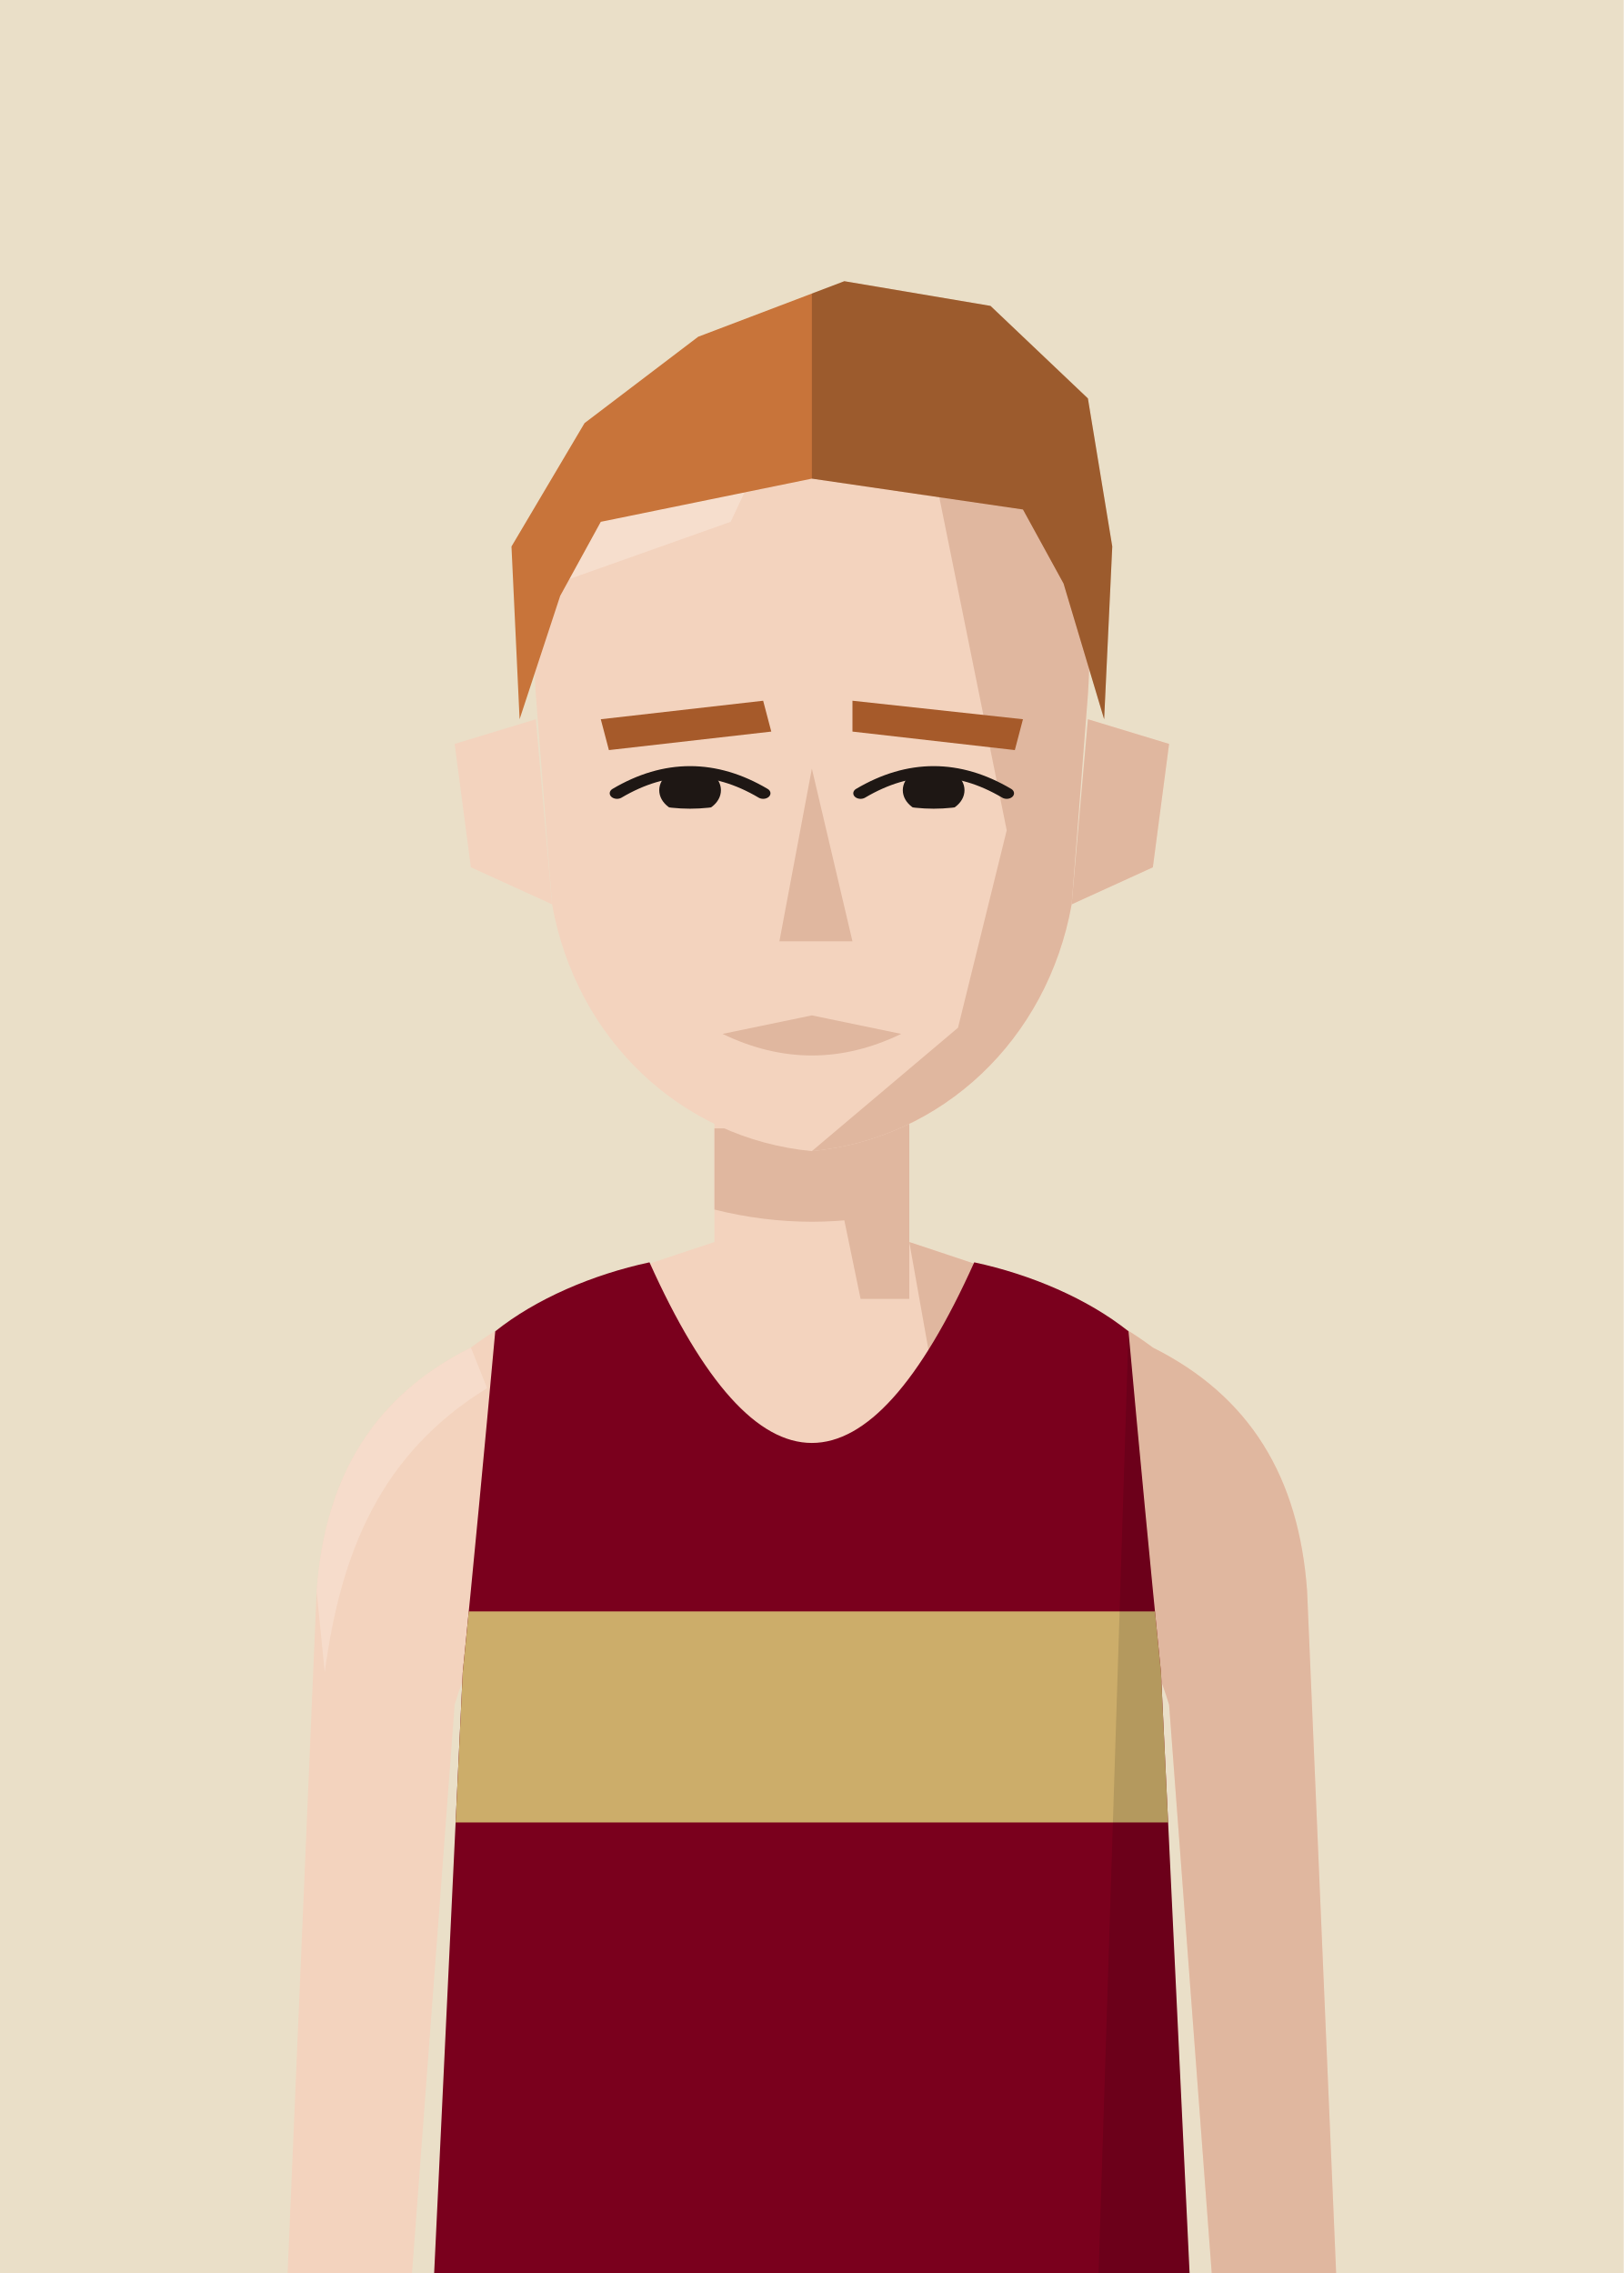
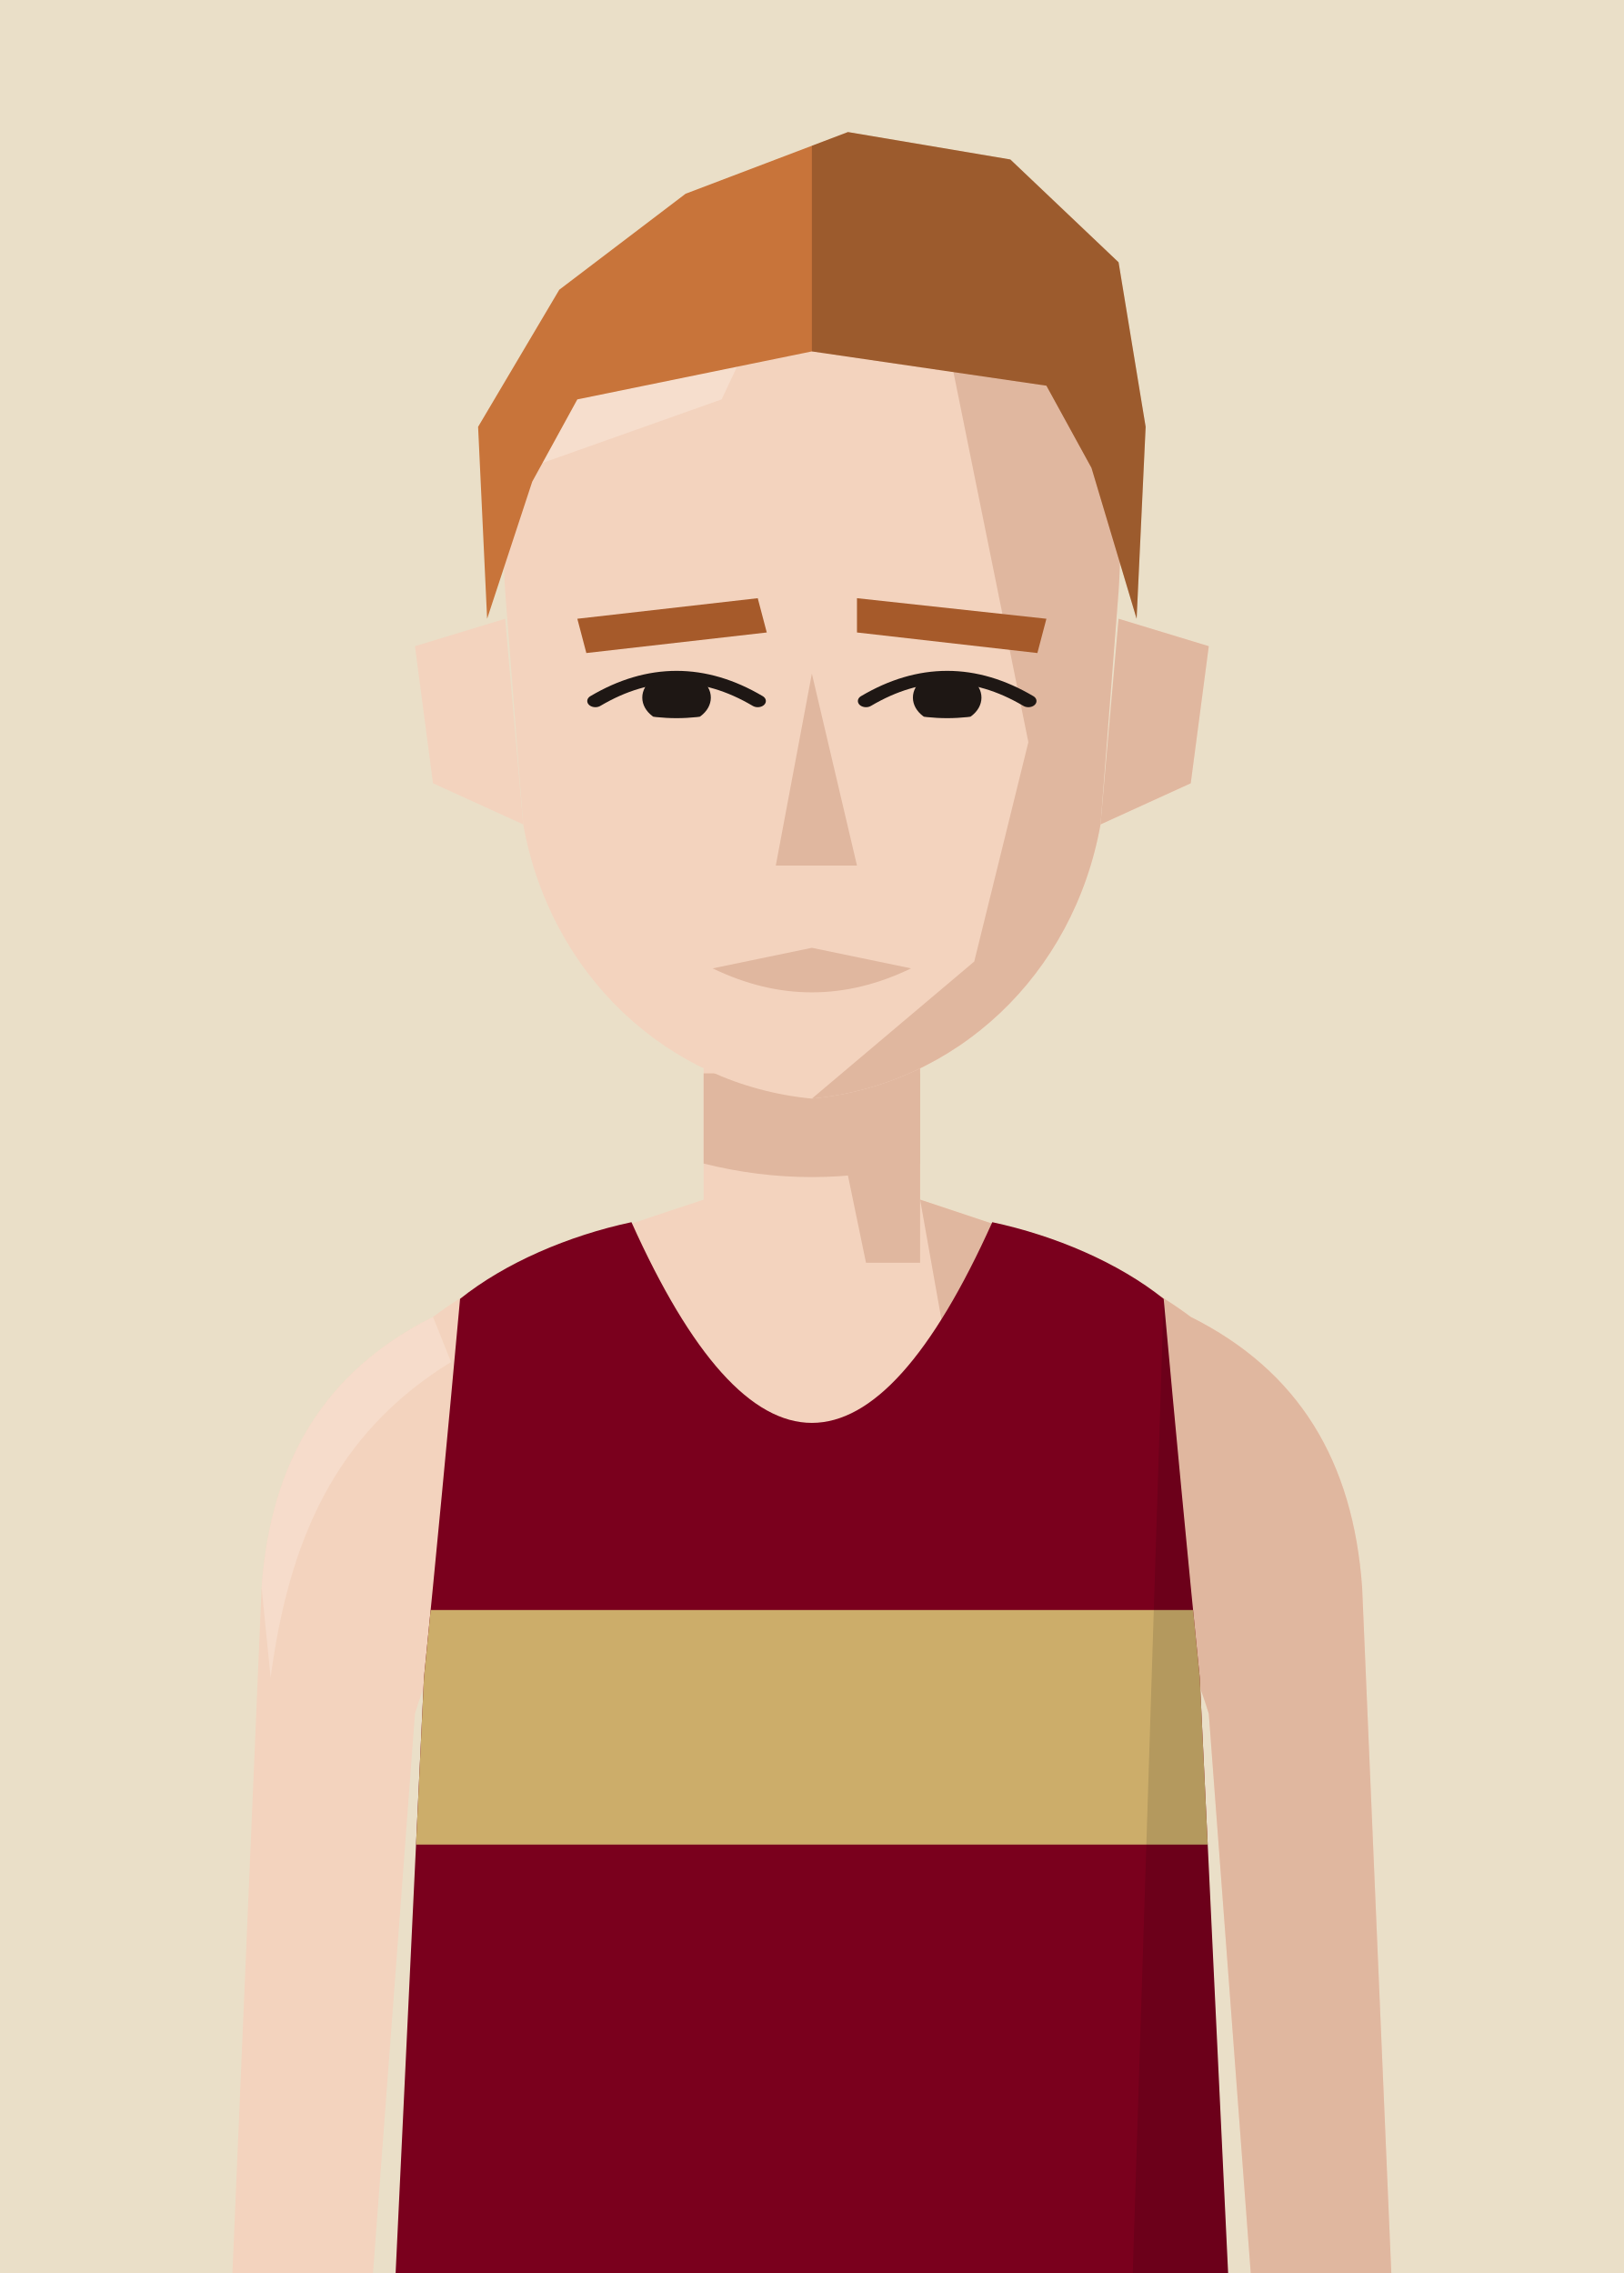
- <svg xmlns="http://www.w3.org/2000/svg" viewBox="0 0 200 280">
+ <svg xmlns="http://www.w3.org/2000/svg" viewBox="10 20 180 252">
  <defs>
    <clipPath id="vf">
      <path d="M53,330 L57,246 Q59,226 61,204 C66,200 73,197 80,195.5 Q100,240 120,195.5 C127,197 134,200 139,204 Q141,226 143,246 L147,330 Z" />
    </clipPath>
    <clipPath id="hf">
      <path d="M66,96 C64,58 80,40 100,40 C120,40 136,58 134,96 L132,130 C129,152 116,168 100,170 C84,168 71,152 68,130 Z" />
    </clipPath>
    <clipPath id="rf">
      <rect x="100" y="0" width="100" height="300" />
    </clipPath>
    <clipPath id="ef">
      <path d="M76,112 Q85,105 94,112 Q85,117 76,112 Z" />
      <path d="M106,112 Q115,105 124,112 Q115,117 106,112 Z" />
    </clipPath>
    <clipPath id="cf">
      <rect x="0" y="92" width="200" height="300" />
    </clipPath>
  </defs>
  <rect width="200" height="280" fill="#EADFC8" />
  <g transform="translate(0,-40)">
    <rect x="88" y="171" width="24" height="37" fill="#F3D3BE" />
    <path d="M88,193 C76,197 66,200 58,206 C46,212 40,222 39,236 L35,330 L50,330 L56,250 Q59,240 64,238 L136,238 Q141,240 144,250 L150,330 L165,330 L161,236 C160,222 154,212 142,206 C134,200 124,197 112,193" fill="#F3D3BE" />
    <g fill="#E0B79F">
      <path d="M112,193 C124,197 134,200 142,206 C154,212 160,222 161,236 L165,330 L150,330 L144,250 Q141,240 136,238 L120,238 Z" />
      <path d="M58,206 C46,212 40,222 39,236 L40,246 C42,231 47,219 60,211 Z" fill="#F8E2D3" opacity=".6" />
      <polygon points="100,171 112,171 112,200 106,200" />
      <path d="M88,179 L112,179 L112,189 Q100,192 88,189 Z" />
    </g>
    <g transform="translate(0,83) scale(1,0.76) translate(0,-40)">
      <g fill="#F3D3BE">
        <path d="M66,100 L56,104 L58,124 L68,130 Z" />
        <path d="M134,100 L144,104 L142,124 L132,130 Z" />
        <path d="M66,96 C64,58 80,40 100,40 C120,40 136,58 134,96 L132,130 C129,152 116,168 100,170 C84,168 71,152 68,130 Z" />
      </g>
      <path d="M134,100 L144,104 L142,124 L132,130 Z" fill="#E0B79F" />
      <g clip-path="url(#hf)">
        <polygon points="112,40 140,40 140,180 100,180 100,170 118,150 124,118 120,92" fill="#E0B79F" />
        <polygon points="60,40 100,40 90,68 60,82" fill="#F8E2D3" opacity=".7" />
      </g>
      <g fill="#A65A2A">
        <polygon points="74,100 94,97 95,102 75,105" />
        <polygon points="105,97 126,100 125,105 105,102" />
      </g>
      <g clip-path="url(#ef)" fill="#1E1714">
        <circle cx="85" cy="111.5" r="3.8" />
        <circle cx="115" cy="111.5" r="3.8" />
      </g>
      <g fill="none" stroke="#1E1714" stroke-width="1.8" stroke-linecap="round">
        <path d="M76,112 Q85,105 94,112" />
        <path d="M106,112 Q115,105 124,112" />
      </g>
      <polygon points="100,108 105,136 96,136" fill="#E0B79F" />
      <path d="M89,151 L100,148 L111,151 Q100,158 89,151 Z" fill="#E0B79F" />
      <g fill="#C8743A">
        <path d="M64,100 L63,72 L72,52 L86,38 L104,29 L122,33 L134,48 L137,72 L136,100 L131,78 L126,66 L100,61 L74,68 L69,80 Z" />
        <g clip-path="url(#rf)" fill="#000" opacity=".22">
          <path d="M64,100 L63,72 L72,52 L86,38 L104,29 L122,33 L134,48 L137,72 L136,100 L131,78 L126,66 L100,61 L74,68 L69,80 Z" />
        </g>
      </g>
    </g>
    <g clip-path="url(#vf)">
      <path d="M53,330 L57,246 Q59,226 61,204 C66,200 73,197 80,195.5 Q100,240 120,195.5 C127,197 134,200 139,204 Q141,226 143,246 L147,330 Z" fill="#7A001D" />
      <g transform="matrix(6.2857 0 0 6.5 37.14 193)">
        <rect x="0" y="7" width="20" height="4" fill="#CCAD6A" />
      </g>
      <path d="M139,204 Q141,226 143,246 L147,330 L135,330 Z" fill="#000" opacity="0.12" />
    </g>
  </g>
</svg>
